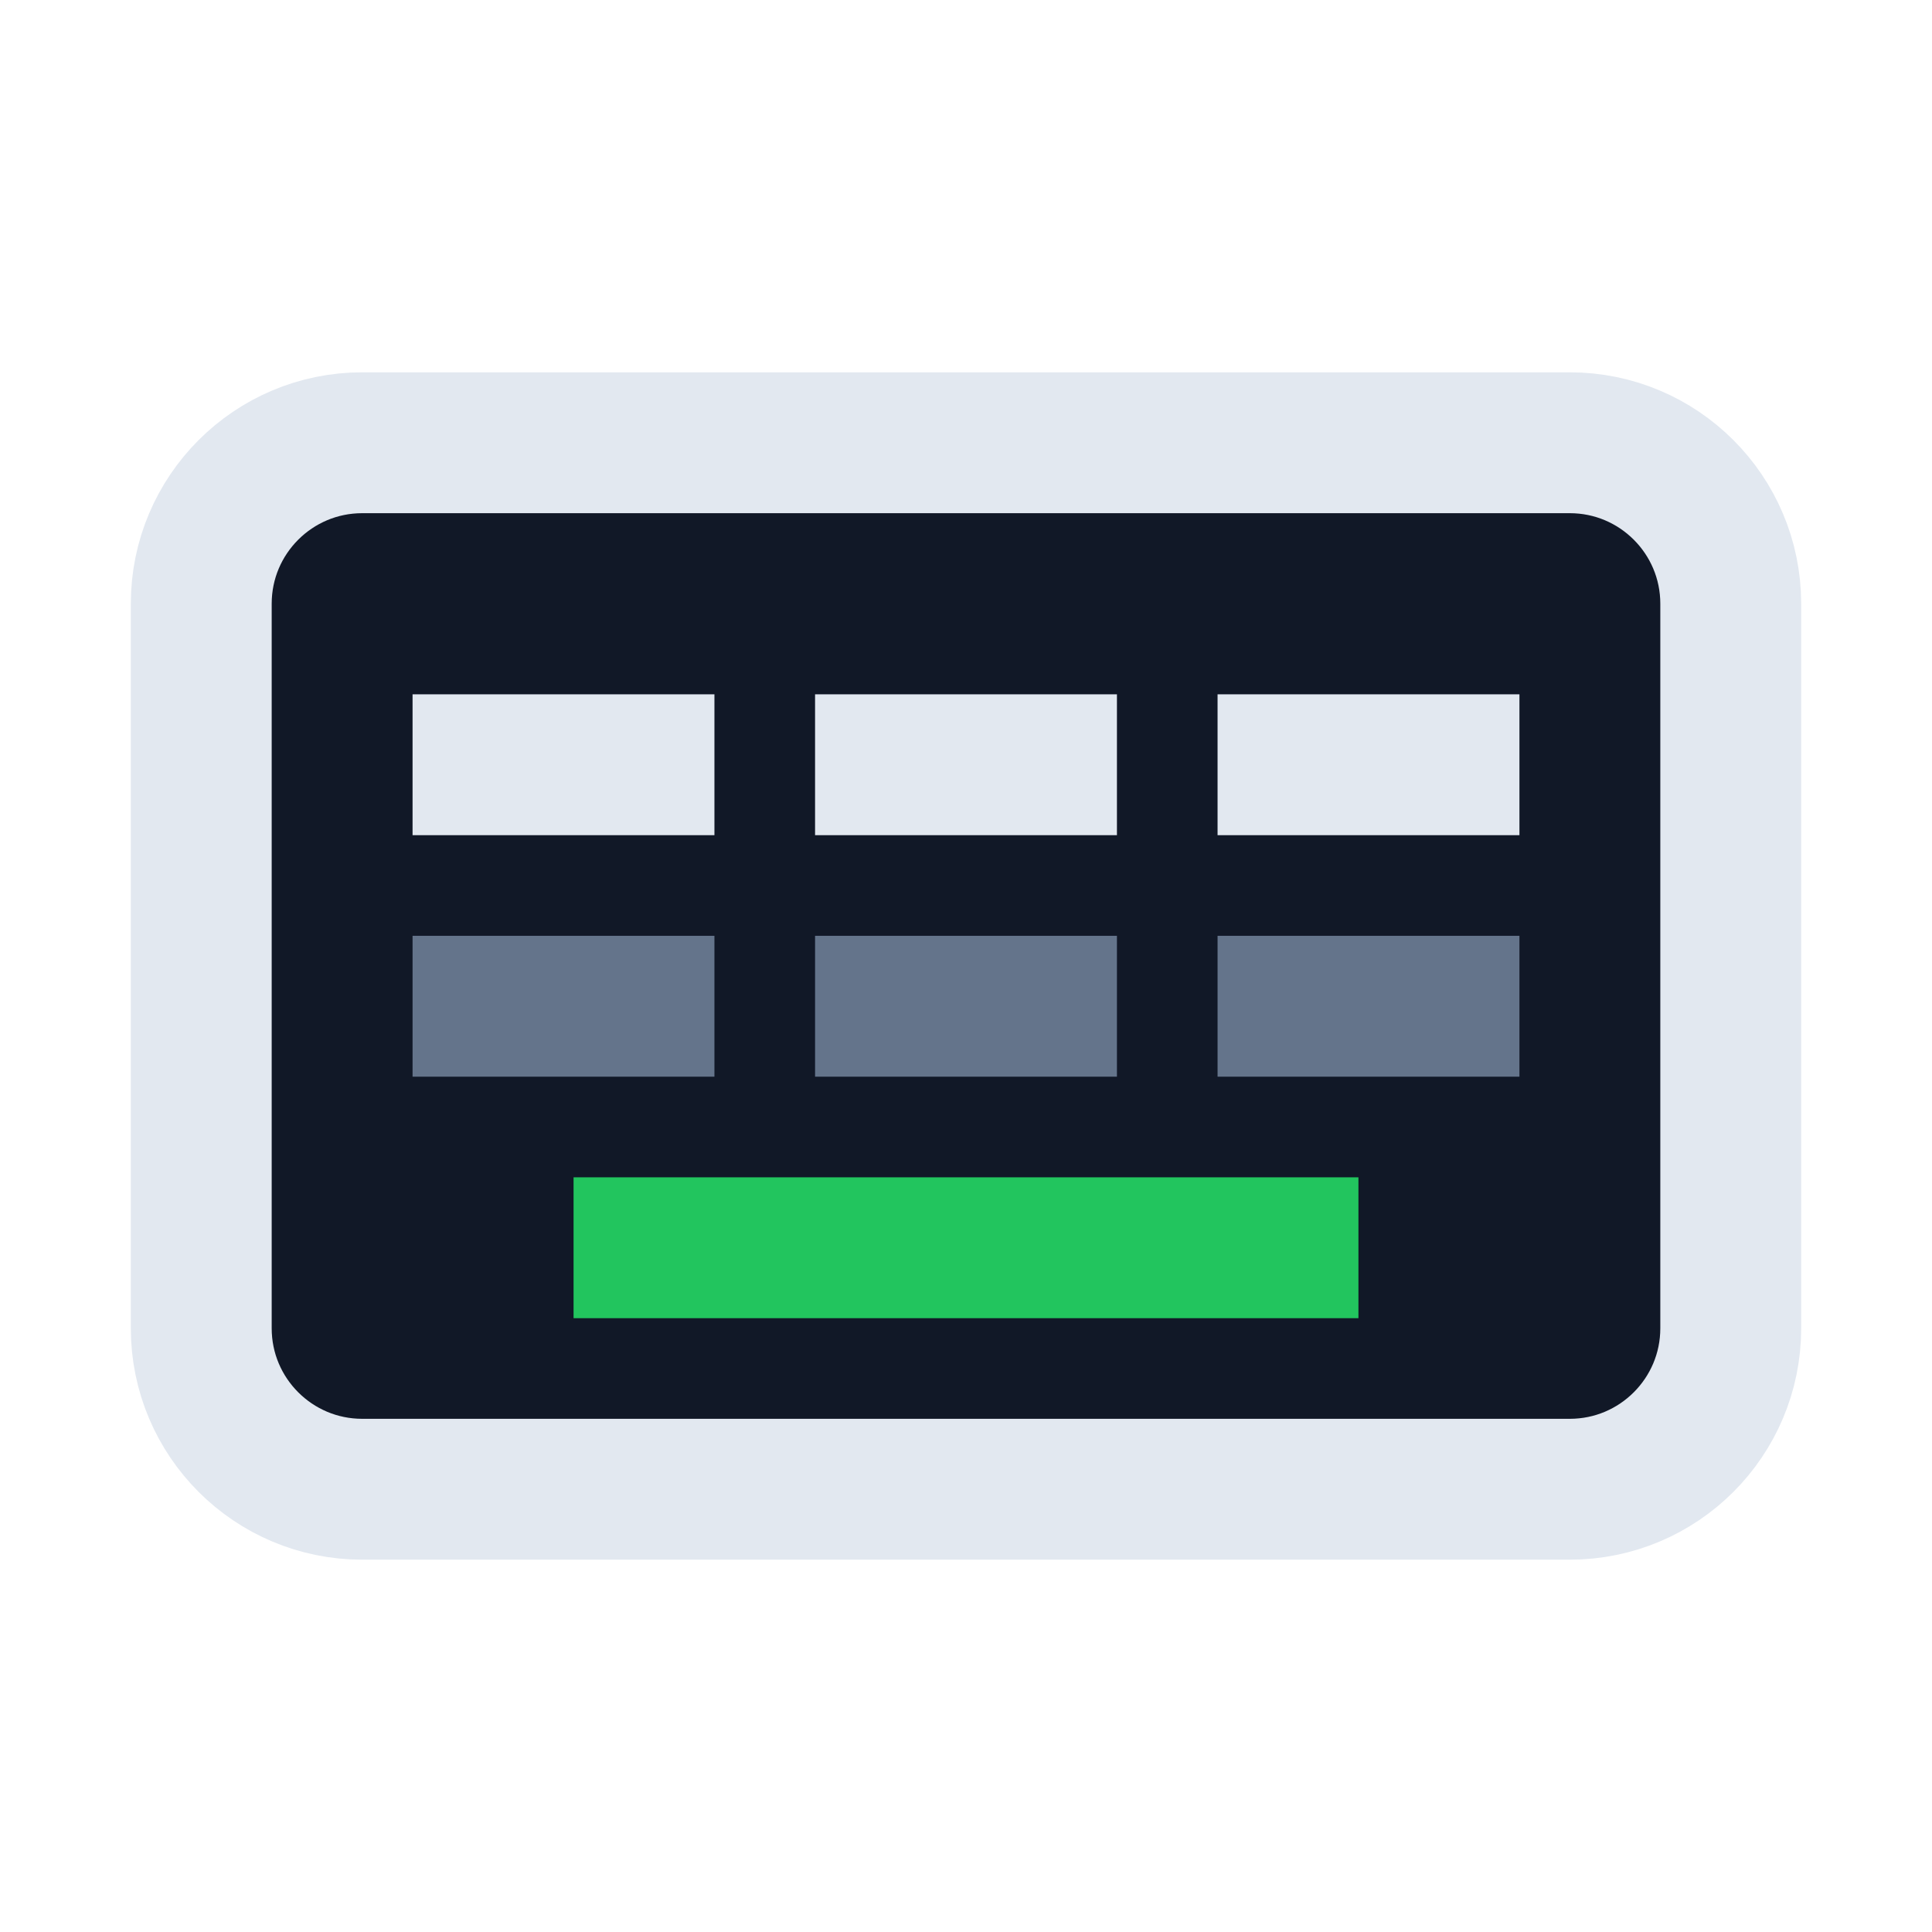
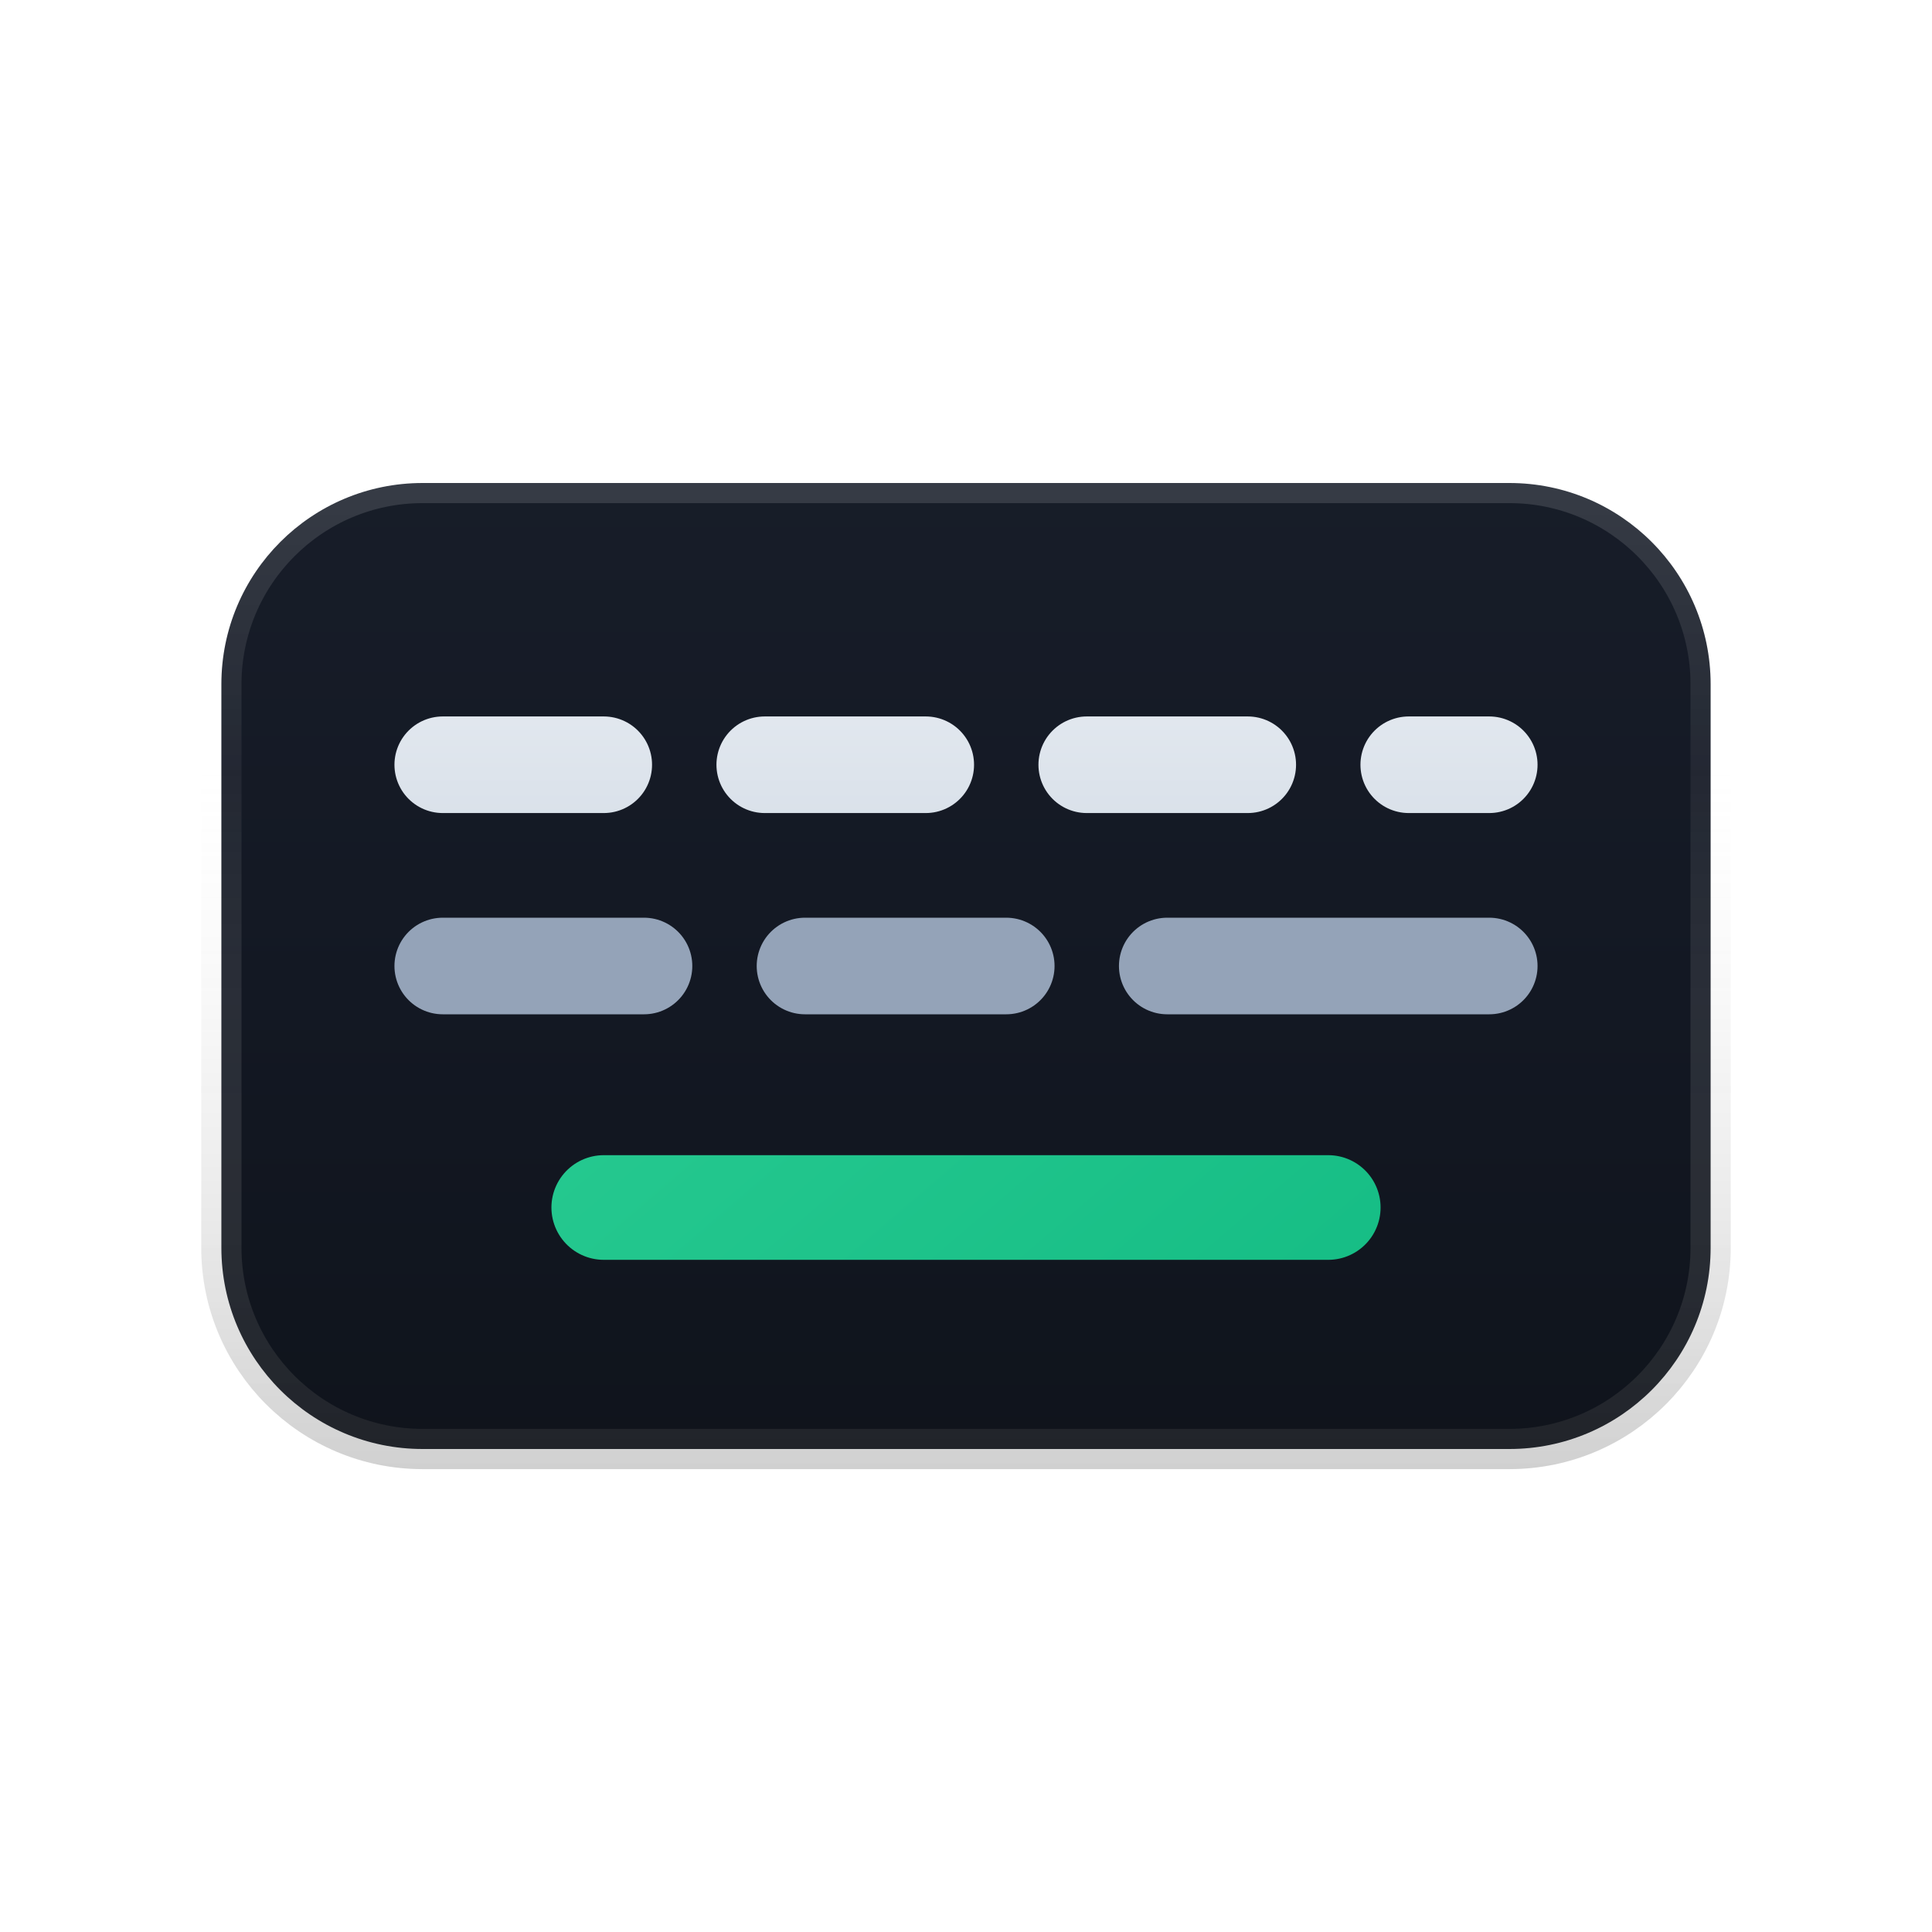
- <svg xmlns="http://www.w3.org/2000/svg" width="24" height="24" viewBox="0 0 24 24" fill="none" stroke-width="1.75" stroke-linecap="square" stroke-linejoin="miter">
-   <rect x="2.5" y="5.5" width="19" height="13" rx="2" fill="#111827" stroke="#E2E8F0" />
-   <path d="M6 9.5H8M11 9.5H13M16 9.5H18" stroke="#E2E8F0" />
-   <path d="M6 12.5H8M11 12.5H13M16 12.5H18" stroke="#64748B" />
-   <path d="M8 15.5H16" stroke="#22C55E" />
+ <svg xmlns="http://www.w3.org/2000/svg" width="48" height="48" viewBox="0 0 48 48" fill="none">
+   <defs>
+     <linearGradient id="squircleBg" x1="24" y1="4" x2="24" y2="44" gradientUnits="userSpaceOnUse">
+       <stop offset="0%" stop-color="#1A202C" />
+       <stop offset="52%" stop-color="#131823" />
+       <stop offset="100%" stop-color="#0D1117" />
+     </linearGradient>
+     <linearGradient id="topRim" x1="24" y1="4" x2="24" y2="44" gradientUnits="userSpaceOnUse">
+       <stop offset="0%" stop-color="#FFFFFF" stop-opacity="0.22" />
+       <stop offset="38%" stop-color="#FFFFFF" stop-opacity="0.06" />
+       <stop offset="100%" stop-color="#000000" stop-opacity="0.35" />
+     </linearGradient>
+     <linearGradient id="metalLight" x1="24" y1="10" x2="24" y2="38" gradientUnits="userSpaceOnUse">
+       <stop offset="0%" stop-color="#F8FAFC" />
+       <stop offset="55%" stop-color="#CBD5E1" />
+       <stop offset="100%" stop-color="#64748B" />
+     </linearGradient>
+     <linearGradient id="glassPane" x1="24" y1="10" x2="24" y2="38" gradientUnits="userSpaceOnUse">
+       <stop offset="0%" stop-color="#FFFFFF" stop-opacity="0.18" />
+       <stop offset="100%" stop-color="#94A3B8" stop-opacity="0.05" />
+     </linearGradient>
+     <linearGradient id="oksavi" x1="12" y1="10" x2="36" y2="38" gradientUnits="userSpaceOnUse">
+       <stop offset="0%" stop-color="#34D399" />
+       <stop offset="100%" stop-color="#10B981" />
+     </linearGradient>
+     <linearGradient id="oksaviSoft" x1="24" y1="10" x2="24" y2="38" gradientUnits="userSpaceOnUse">
+       <stop offset="0%" stop-color="#34D399" stop-opacity="0.28" />
+       <stop offset="100%" stop-color="#10B981" stop-opacity="0.08" />
+     </linearGradient>
+     <linearGradient id="amberGrad" x1="24" y1="10" x2="24" y2="38" gradientUnits="userSpaceOnUse">
+       <stop offset="0%" stop-color="#FBBF24" />
+       <stop offset="100%" stop-color="#D97706" />
+     </linearGradient>
+     <linearGradient id="dangerGrad" x1="24" y1="10" x2="24" y2="38" gradientUnits="userSpaceOnUse">
+       <stop offset="0%" stop-color="#FB7185" />
+       <stop offset="100%" stop-color="#E11D48" />
+     </linearGradient>
+     <linearGradient id="folderBack" x1="24" y1="8" x2="24" y2="40" gradientUnits="userSpaceOnUse">
+       <stop offset="0%" stop-color="#1E293B" />
+       <stop offset="100%" stop-color="#0B0F17" />
+     </linearGradient>
+     <linearGradient id="folderPaper" x1="24" y1="12" x2="24" y2="26" gradientUnits="userSpaceOnUse">
+       <stop offset="0%" stop-color="#F8FAFC" stop-opacity="0.92" />
+       <stop offset="100%" stop-color="#CBD5E1" stop-opacity="0.72" />
+     </linearGradient>
+     <linearGradient id="folderFront" x1="24" y1="16" x2="24" y2="42" gradientUnits="userSpaceOnUse">
+       <stop offset="0%" stop-color="#283548" />
+       <stop offset="48%" stop-color="#182130" />
+       <stop offset="100%" stop-color="#0E131D" />
+     </linearGradient>
+     <linearGradient id="docBody" x1="24" y1="5" x2="24" y2="43" gradientUnits="userSpaceOnUse">
+       <stop offset="0%" stop-color="#222B3A" />
+       <stop offset="100%" stop-color="#0E131C" />
+     </linearGradient>
+     <linearGradient id="docFold" x1="30" y1="5" x2="39" y2="14" gradientUnits="userSpaceOnUse">
+       <stop offset="0%" stop-color="#475569" />
+       <stop offset="100%" stop-color="#1E293B" />
+     </linearGradient>
+   </defs>
+   <rect x="5.5" y="12" width="37" height="24" rx="5" fill="url(#squircleBg)" stroke="url(#topRim)" stroke-width="1" />
+   <path d="M11 19H15M19 19H23M27 19H31M35 19H37" stroke="url(#metalLight)" stroke-width="2.4" stroke-linecap="round" />
+   <path d="M11 24H16M20 24H25M29 24H37" stroke="#94A3B8" stroke-width="2.4" stroke-linecap="round" />
+   <path d="M15 30H33" stroke="url(#oksavi)" stroke-width="2.6" stroke-linecap="round" />
</svg>
